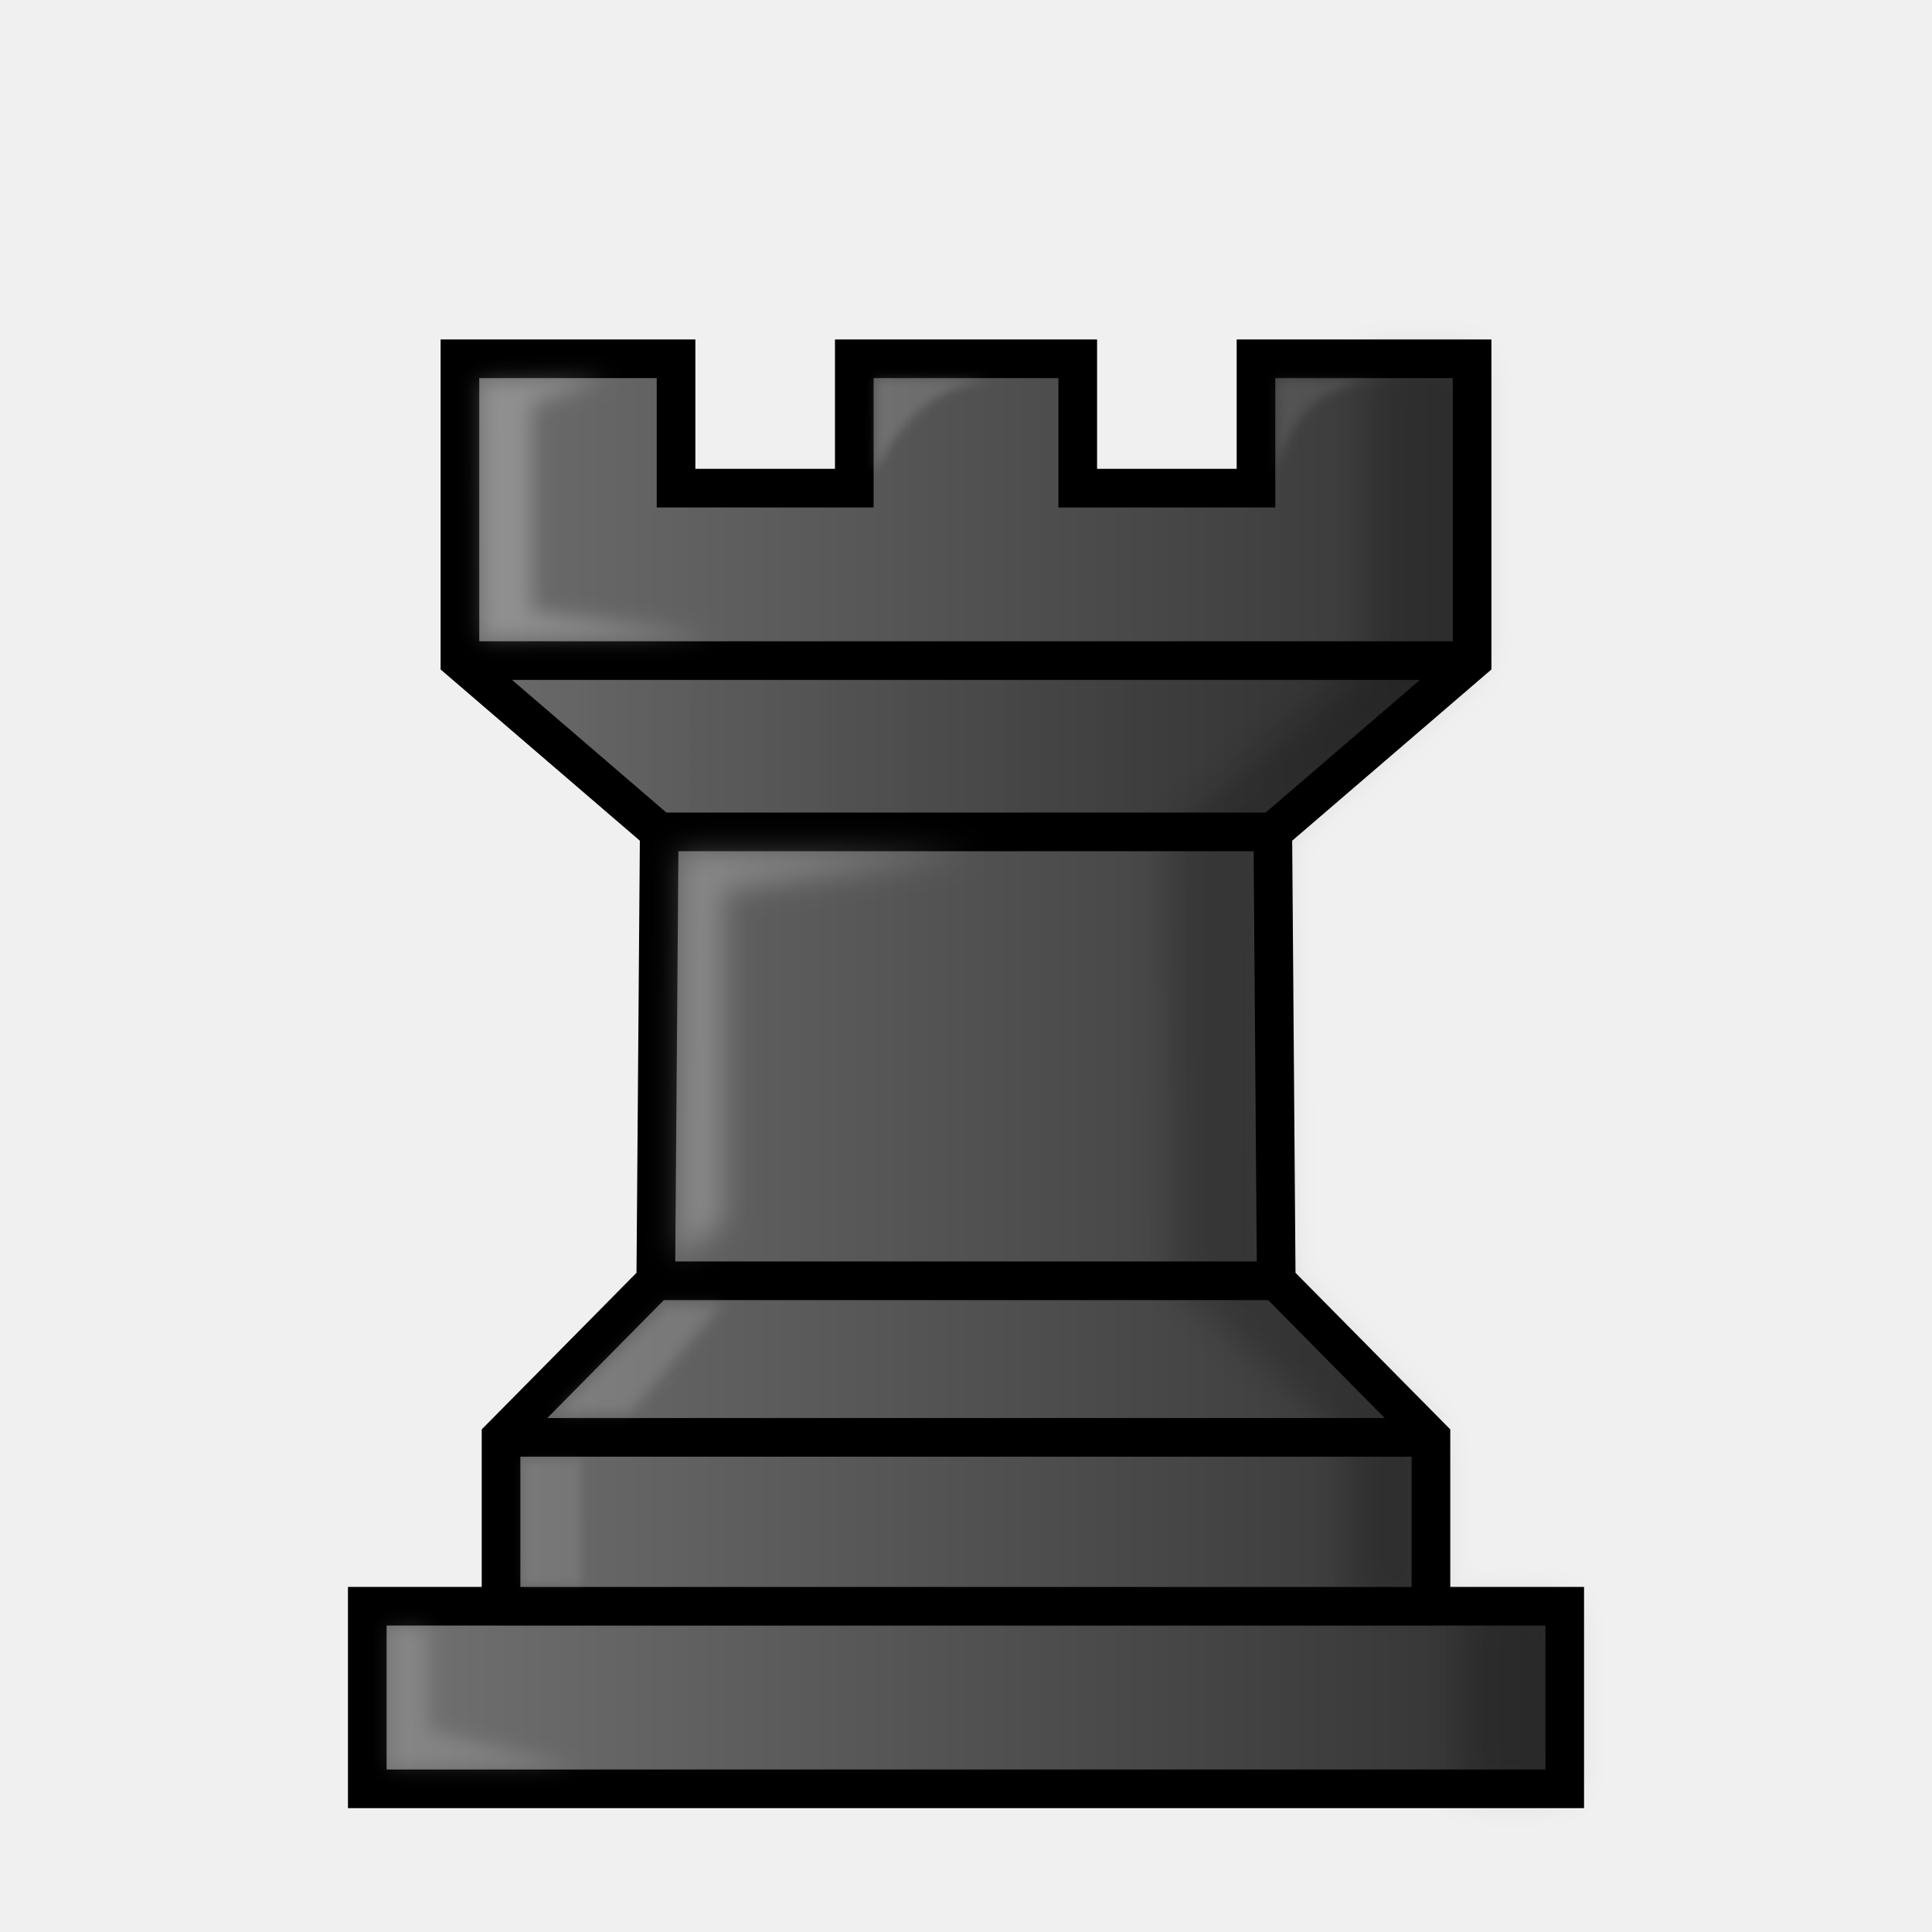
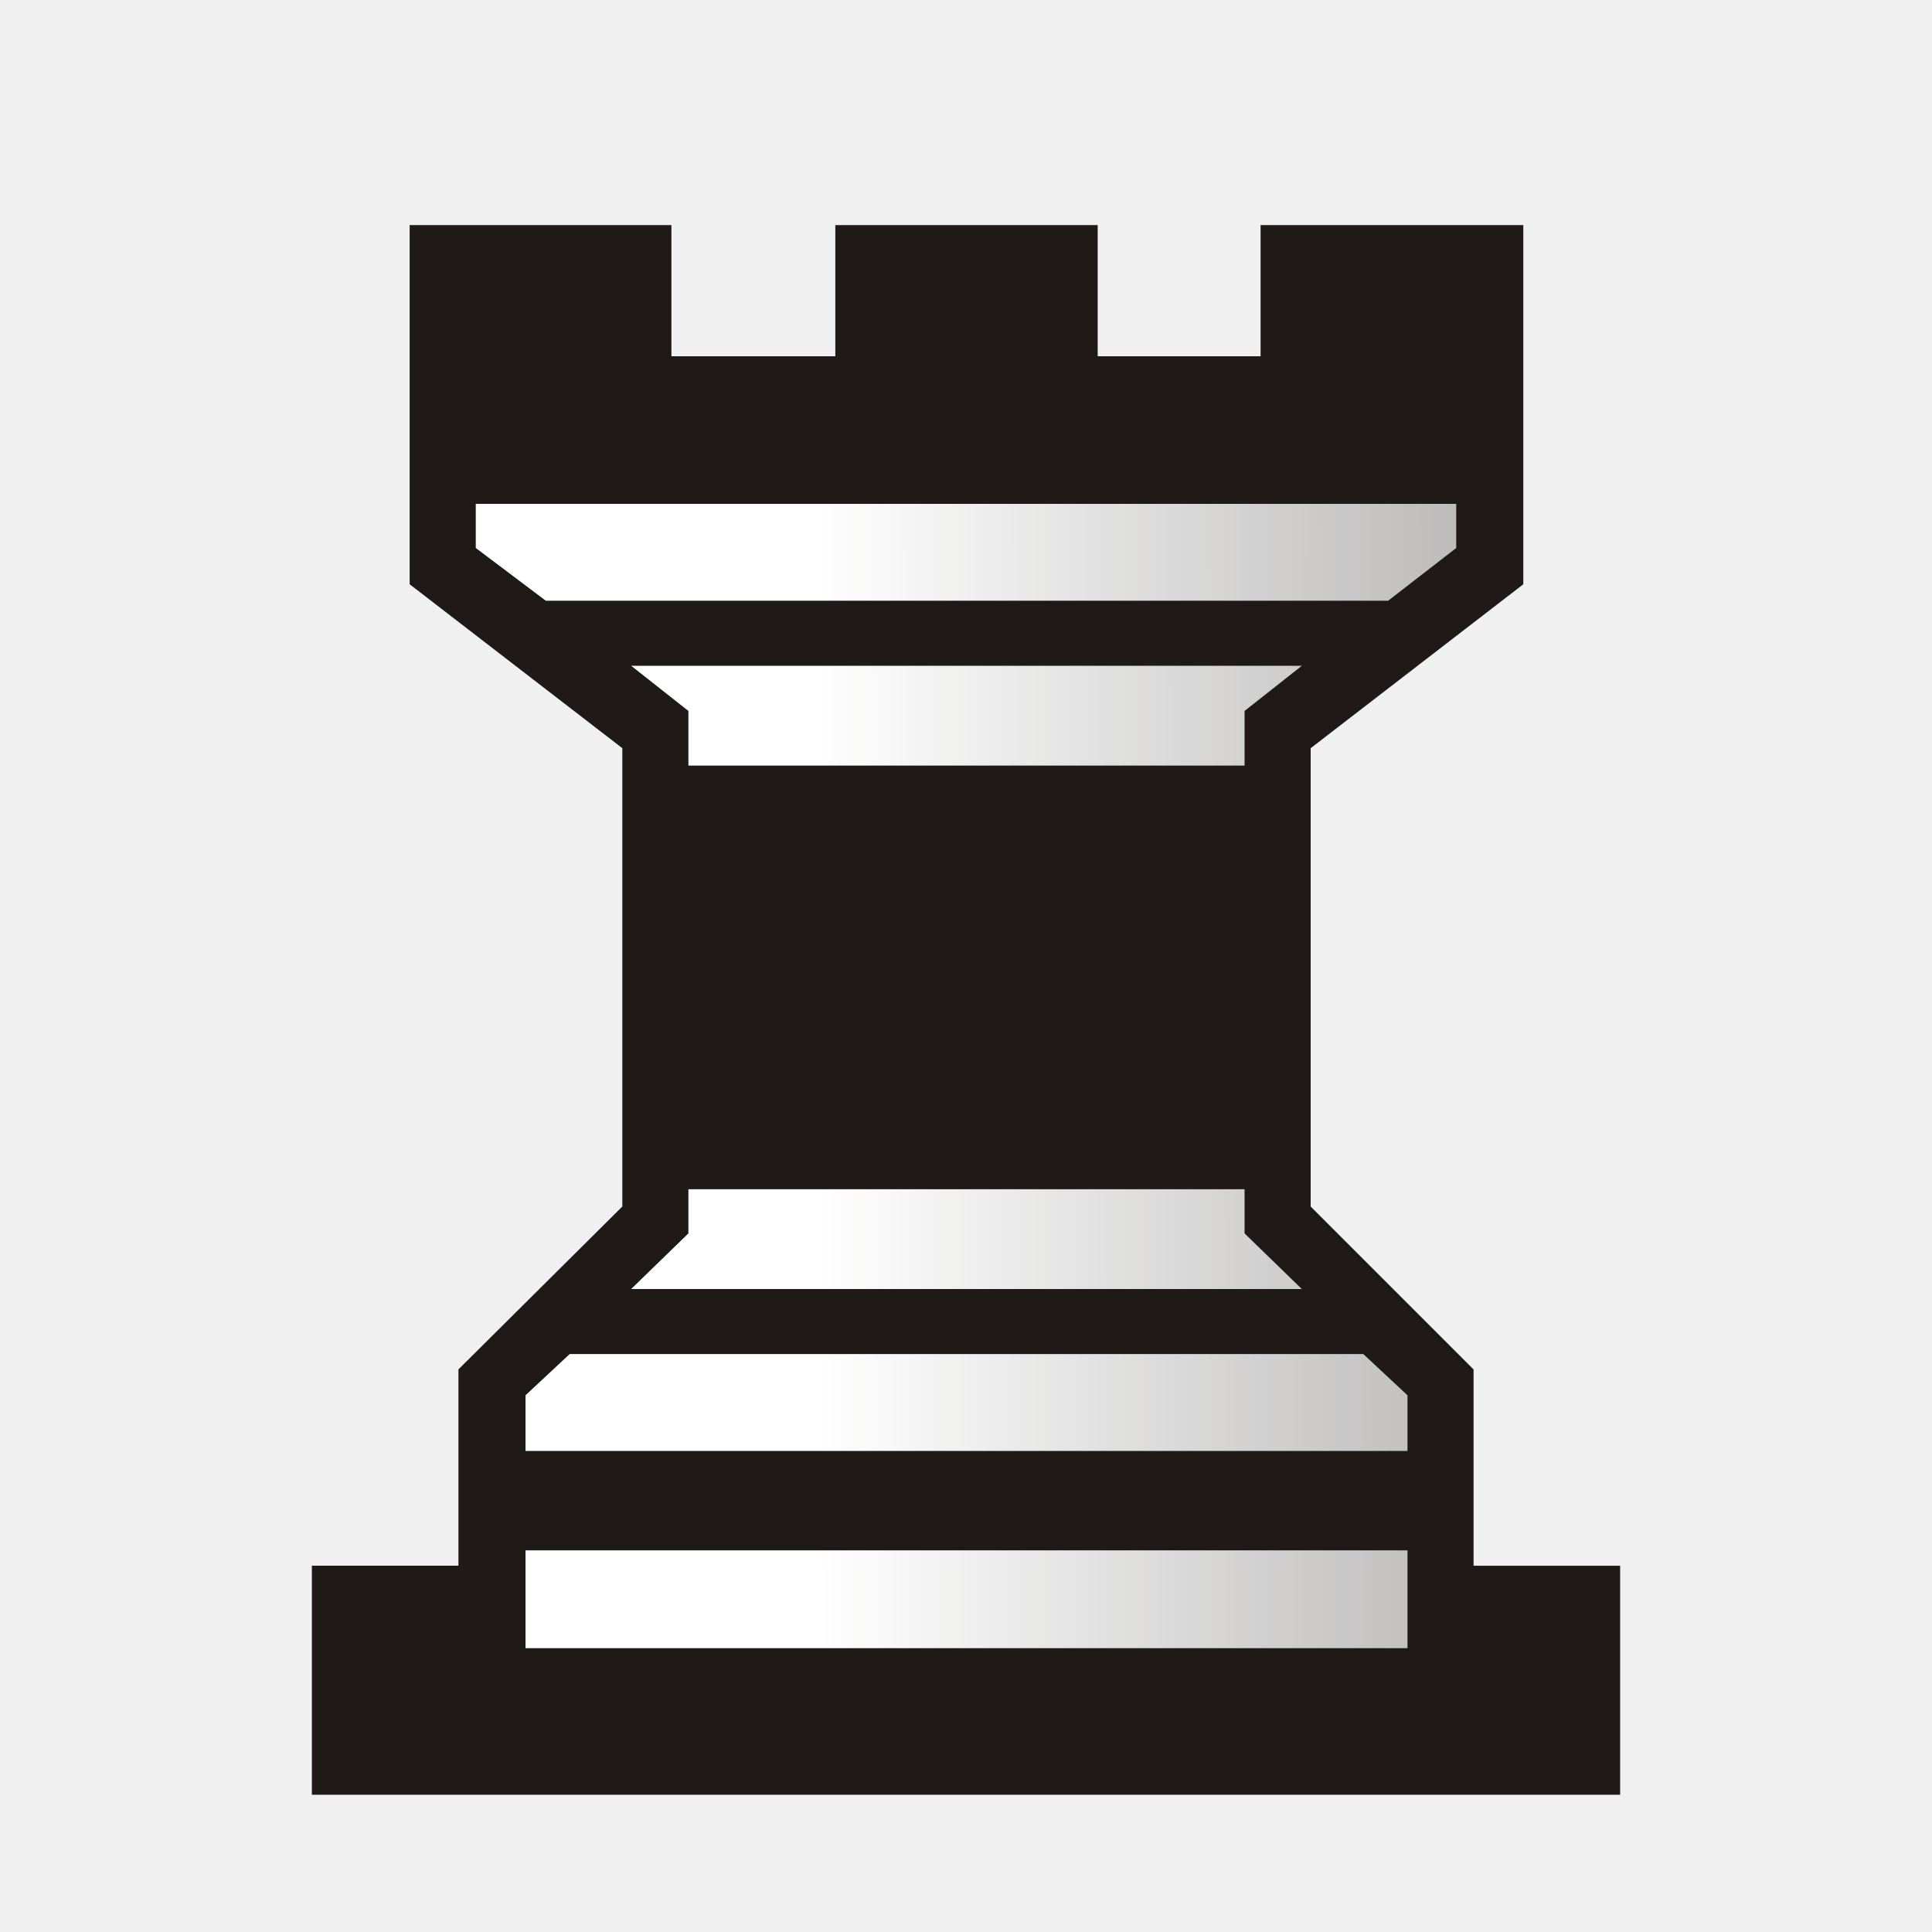
- <svg xmlns="http://www.w3.org/2000/svg" width="50mm" height="50mm" clip-rule="evenodd" fill-rule="evenodd" image-rendering="optimizeQuality" shape-rendering="geometricPrecision" text-rendering="geometricPrecision" version="1.1" viewBox="0 0 50 50">
-   <defs>
-     <linearGradient id="linearGradient2472-2" x1="9.241" x2="40.761" y1="27.266" y2="27.266" gradientTransform="matrix(1.0155 0 0 1.0103 -.38852 .48153)" gradientUnits="userSpaceOnUse">
-       <stop stop-color="#635f5e" offset="0" />
-       <stop stop-color="#131111" style="stop-color:#1f1f1f" offset="1" />
-     </linearGradient>
-     <linearGradient id="linearGradient2360-1" x1="9.005" x2="40.995" y1="26.762" y2="26.762" gradientTransform="translate(-.00047 1.0289)" gradientUnits="userSpaceOnUse">
-       <stop stop-color="#635f5e" style="stop-color:#737373" offset="0" />
-       <stop stop-color="#131111" style="stop-color:#303030" offset="1" />
-     </linearGradient>
-     <filter id="filter1568-2-3-53-2" x="-.112" y="-.03" width="1.223" height="1.061" color-interpolation-filters="sRGB">
-       <feGaussianBlur stdDeviation="0.463" />
-     </filter>
-     <filter id="filter1720" x="-.127" y="-.094" width="1.255" height="1.187" style="color-interpolation-filters:sRGB">
-       <feGaussianBlur stdDeviation="0.264" />
-     </filter>
-     <filter id="filter1732" x="-.148" y="-.085" width="1.296" height="1.17" style="color-interpolation-filters:sRGB">
-       <feGaussianBlur stdDeviation="0.373" />
-     </filter>
-     <filter id="filter1736" x="-.085" y="-.147" width="1.171" height="1.294" style="color-interpolation-filters:sRGB">
-       <feGaussianBlur stdDeviation="0.173" />
-     </filter>
-     <filter id="filter1740" x="-.139" y="-.088" width="1.277" height="1.177" style="color-interpolation-filters:sRGB">
-       <feGaussianBlur stdDeviation="0.119" />
-     </filter>
-     <filter id="filter1744" x="-.082" y="-.158" width="1.164" height="1.315" style="color-interpolation-filters:sRGB">
-       <feGaussianBlur stdDeviation="0.24" />
-     </filter>
-     <filter id="filter1724" x="-.097" y="-.121" width="1.195" height="1.242" style="color-interpolation-filters:sRGB">
-       <feGaussianBlur stdDeviation="0.123" />
-     </filter>
-     <filter id="filter1728" x="-.097" y="-.121" width="1.195" height="1.242" style="color-interpolation-filters:sRGB">
-       <feGaussianBlur stdDeviation="0.123" />
-     </filter>
-     <linearGradient id="linearGradient1718" x1="-36.133" x2="-9.938" y1="-313.97" y2="-313.97" gradientTransform="matrix(-1 0 0 1 1.964 333.28)" gradientUnits="userSpaceOnUse">
-       <stop style="stop-color:#000000" offset="0" />
-       <stop style="stop-color:#000000;stop-opacity:0" offset="1" />
-     </linearGradient>
-   </defs>
-   <path d="m12.973 41.57h24.121m-24.127-4.371h24.066m-20.061-4.052h16.058m-15.968-11.618h15.879m-21.038-4.433h26.196m-26.196-7.811v7.811l5.158 4.433-0.09 11.618-4.004 4.051v4.371h-3.462v4.726h30.99v-4.726h-3.462v-4.371l-4.004-4.051-0.089-11.618 5.158-4.433v-7.811h-5.593v3.348h-4.613v-3.348h-5.783v3.348h-4.613v-3.348z" clip-rule="evenodd" fill="url(#linearGradient2472-2)" fill-rule="evenodd" image-rendering="optimizeQuality" shape-rendering="geometricPrecision" stroke="#000000" stroke-linecap="round" style="fill:url(#linearGradient2360-1)" />
-   <path transform="matrix(1.031 0 0 1.0112 -12.232 280.67)" d="m46.199-268.38v7.725l-5.02 4.386 0.089 11.489 4.413 4.007 5.16e-4 5.4e-4 -4.32e-4 4.322h2.828v4.673h2.632v-4.673h-3.358l4.32e-4 -4.322-5.17e-4 -5.4e-4 -3.883-4.007-0.089-11.492 5.003-4.383v-7.725z" clip-rule="evenodd" fill-rule="evenodd" filter="url(#filter1568-2)" image-rendering="optimizeQuality" opacity=".25" shape-rendering="geometricPrecision" style="filter:url(#filter1568-2-3-53-2);mix-blend-mode:normal;opacity:.2" />
-   <path d="m12.466 16.525-0.041-6.675 3.328-0.095-1.997 0.711v5.356l4.705 0.666z" style="clip-rule:evenodd;fill-rule:evenodd;fill:#ffffff;filter:url(#filter1720);image-rendering:optimizeQuality;mix-blend-mode:normal;opacity:.25;shape-rendering:geometricPrecision" />
-   <path d="m17.596 22.031h7.58l-6.468 0.999v8.598l-1.161 0.922z" opacity=".9" style="clip-rule:evenodd;fill-rule:evenodd;fill:#ffffff;filter:url(#filter1732);image-rendering:optimizeQuality;mix-blend-mode:normal;opacity:.25;shape-rendering:geometricPrecision" />
-   <path d="m14.358 36.582 2.86-2.83h1.479l-2.401 2.83z" opacity=".7" style="clip-rule:evenodd;fill-rule:evenodd;fill:#ffffff;filter:url(#filter1736);image-rendering:optimizeQuality;mix-blend-mode:normal;opacity:.15;shape-rendering:geometricPrecision" />
-   <path d="m13.518 37.794 0.005 3.214h1.524l-0.003-3.225z" opacity=".7" style="clip-rule:evenodd;fill-rule:evenodd;fill:#ffffff;filter:url(#filter1740);image-rendering:optimizeQuality;mix-blend-mode:normal;opacity:.1;shape-rendering:geometricPrecision" />
-   <path d="m10.067 42.104h1.015v2.659l3.872 0.988h-4.887z" opacity=".7" style="clip-rule:evenodd;fill-rule:evenodd;fill:#ffffff;filter:url(#filter1744);image-rendering:optimizeQuality;mix-blend-mode:normal;opacity:.15;shape-rendering:geometricPrecision" />
-   <path d="m22.651 9.794-0.017 2.433c0.658-1.23 1.363-2.177 3.026-2.425z" style="clip-rule:evenodd;fill-rule:evenodd;fill:#ffffff;filter:url(#filter1724);image-rendering:optimizeQuality;mix-blend-mode:normal;opacity:.15;shape-rendering:geometricPrecision" />
-   <path d="m33.051 9.807-0.017 2.433c0.388-1.52 1.111-2.389 3.026-2.425z" style="clip-rule:evenodd;fill-rule:evenodd;fill:#ffffff;filter:url(#filter1728);image-rendering:optimizeQuality;mix-blend-mode:normal;opacity:.1;shape-rendering:geometricPrecision" />
-   <path d="m38.098 17.097h-26.195l5.16 4.433h15.876z" style="clip-rule:evenodd;fill-rule:evenodd;fill:url(#linearGradient1718);image-rendering:optimizeQuality;opacity:.2;shape-rendering:geometricPrecision" />
+ <svg xmlns="http://www.w3.org/2000/svg" clip-rule="evenodd" fill-rule="evenodd" height="50mm" image-rendering="optimizeQuality" shape-rendering="geometricPrecision" text-rendering="geometricPrecision" viewBox="0 0 50 50" width="50mm">
+   <linearGradient id="a" gradientUnits="userSpaceOnUse" x1="21.192" x2="77.736" y1="37.552" y2="37.429">
+     <stop offset="0" stop-color="#fff" />
+     <stop offset="1" stop-color="#fff" stop-opacity="0" />
+   </linearGradient>
+   <path d="M28.408 9.22h4.216V5.825h6.799v9.296l-5.503 4.242v11.862l4.216 4.216v5.08h3.793v5.927H8.071V40.52h3.793v-5.08l4.242-4.216V19.363l-5.504-4.242V5.825h6.774V9.22h4.242V5.825h6.79z" fill="#1f1a17" />
+   <path d="M25.013 35.043h-10.27L13.6 36.11v1.44h22.826v-1.44l-1.143-1.067zM13.6 40.123v2.532h22.826v-2.532zM25.013 13.04h-12.7v1.142l1.812 1.364h21.801l1.761-1.364V13.04zm0 4.19h-8.679l1.482 1.169v1.414h14.393v-1.414l1.482-1.168zm0 13.547h-7.197v1.143l-1.482 1.44h17.357l-1.482-1.44v-1.143z" fill="url(#a)" />
</svg>
